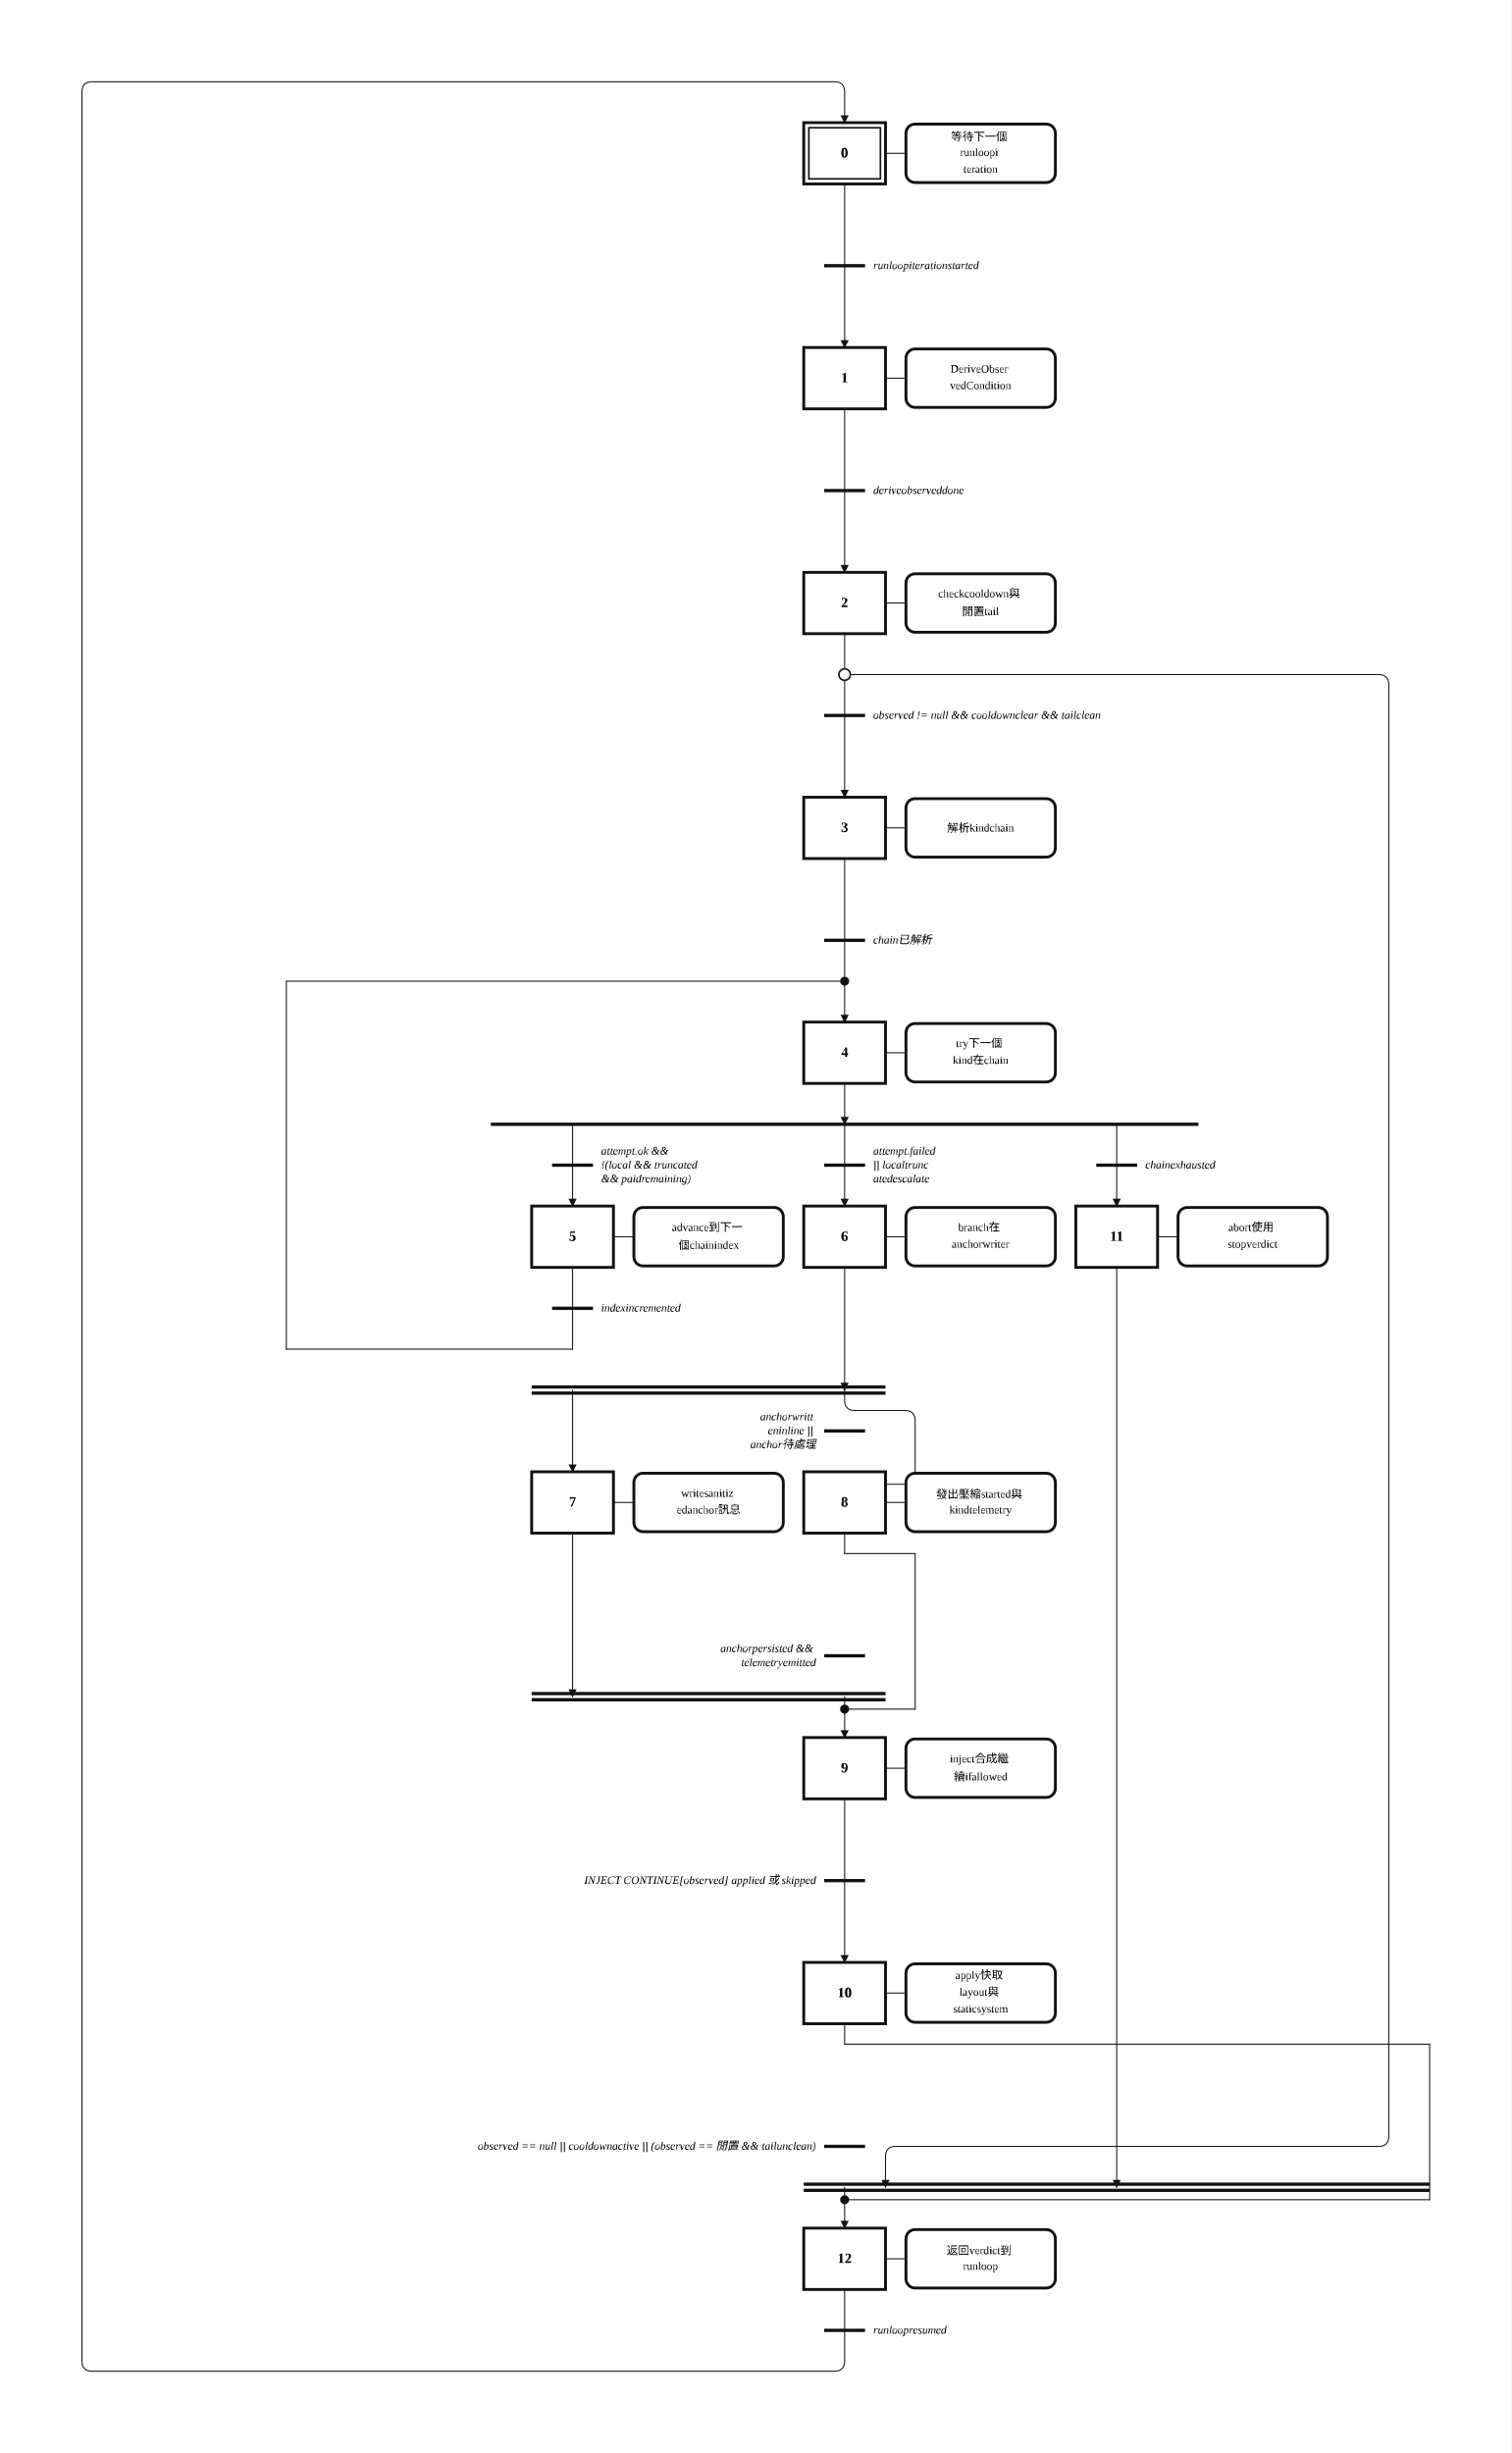
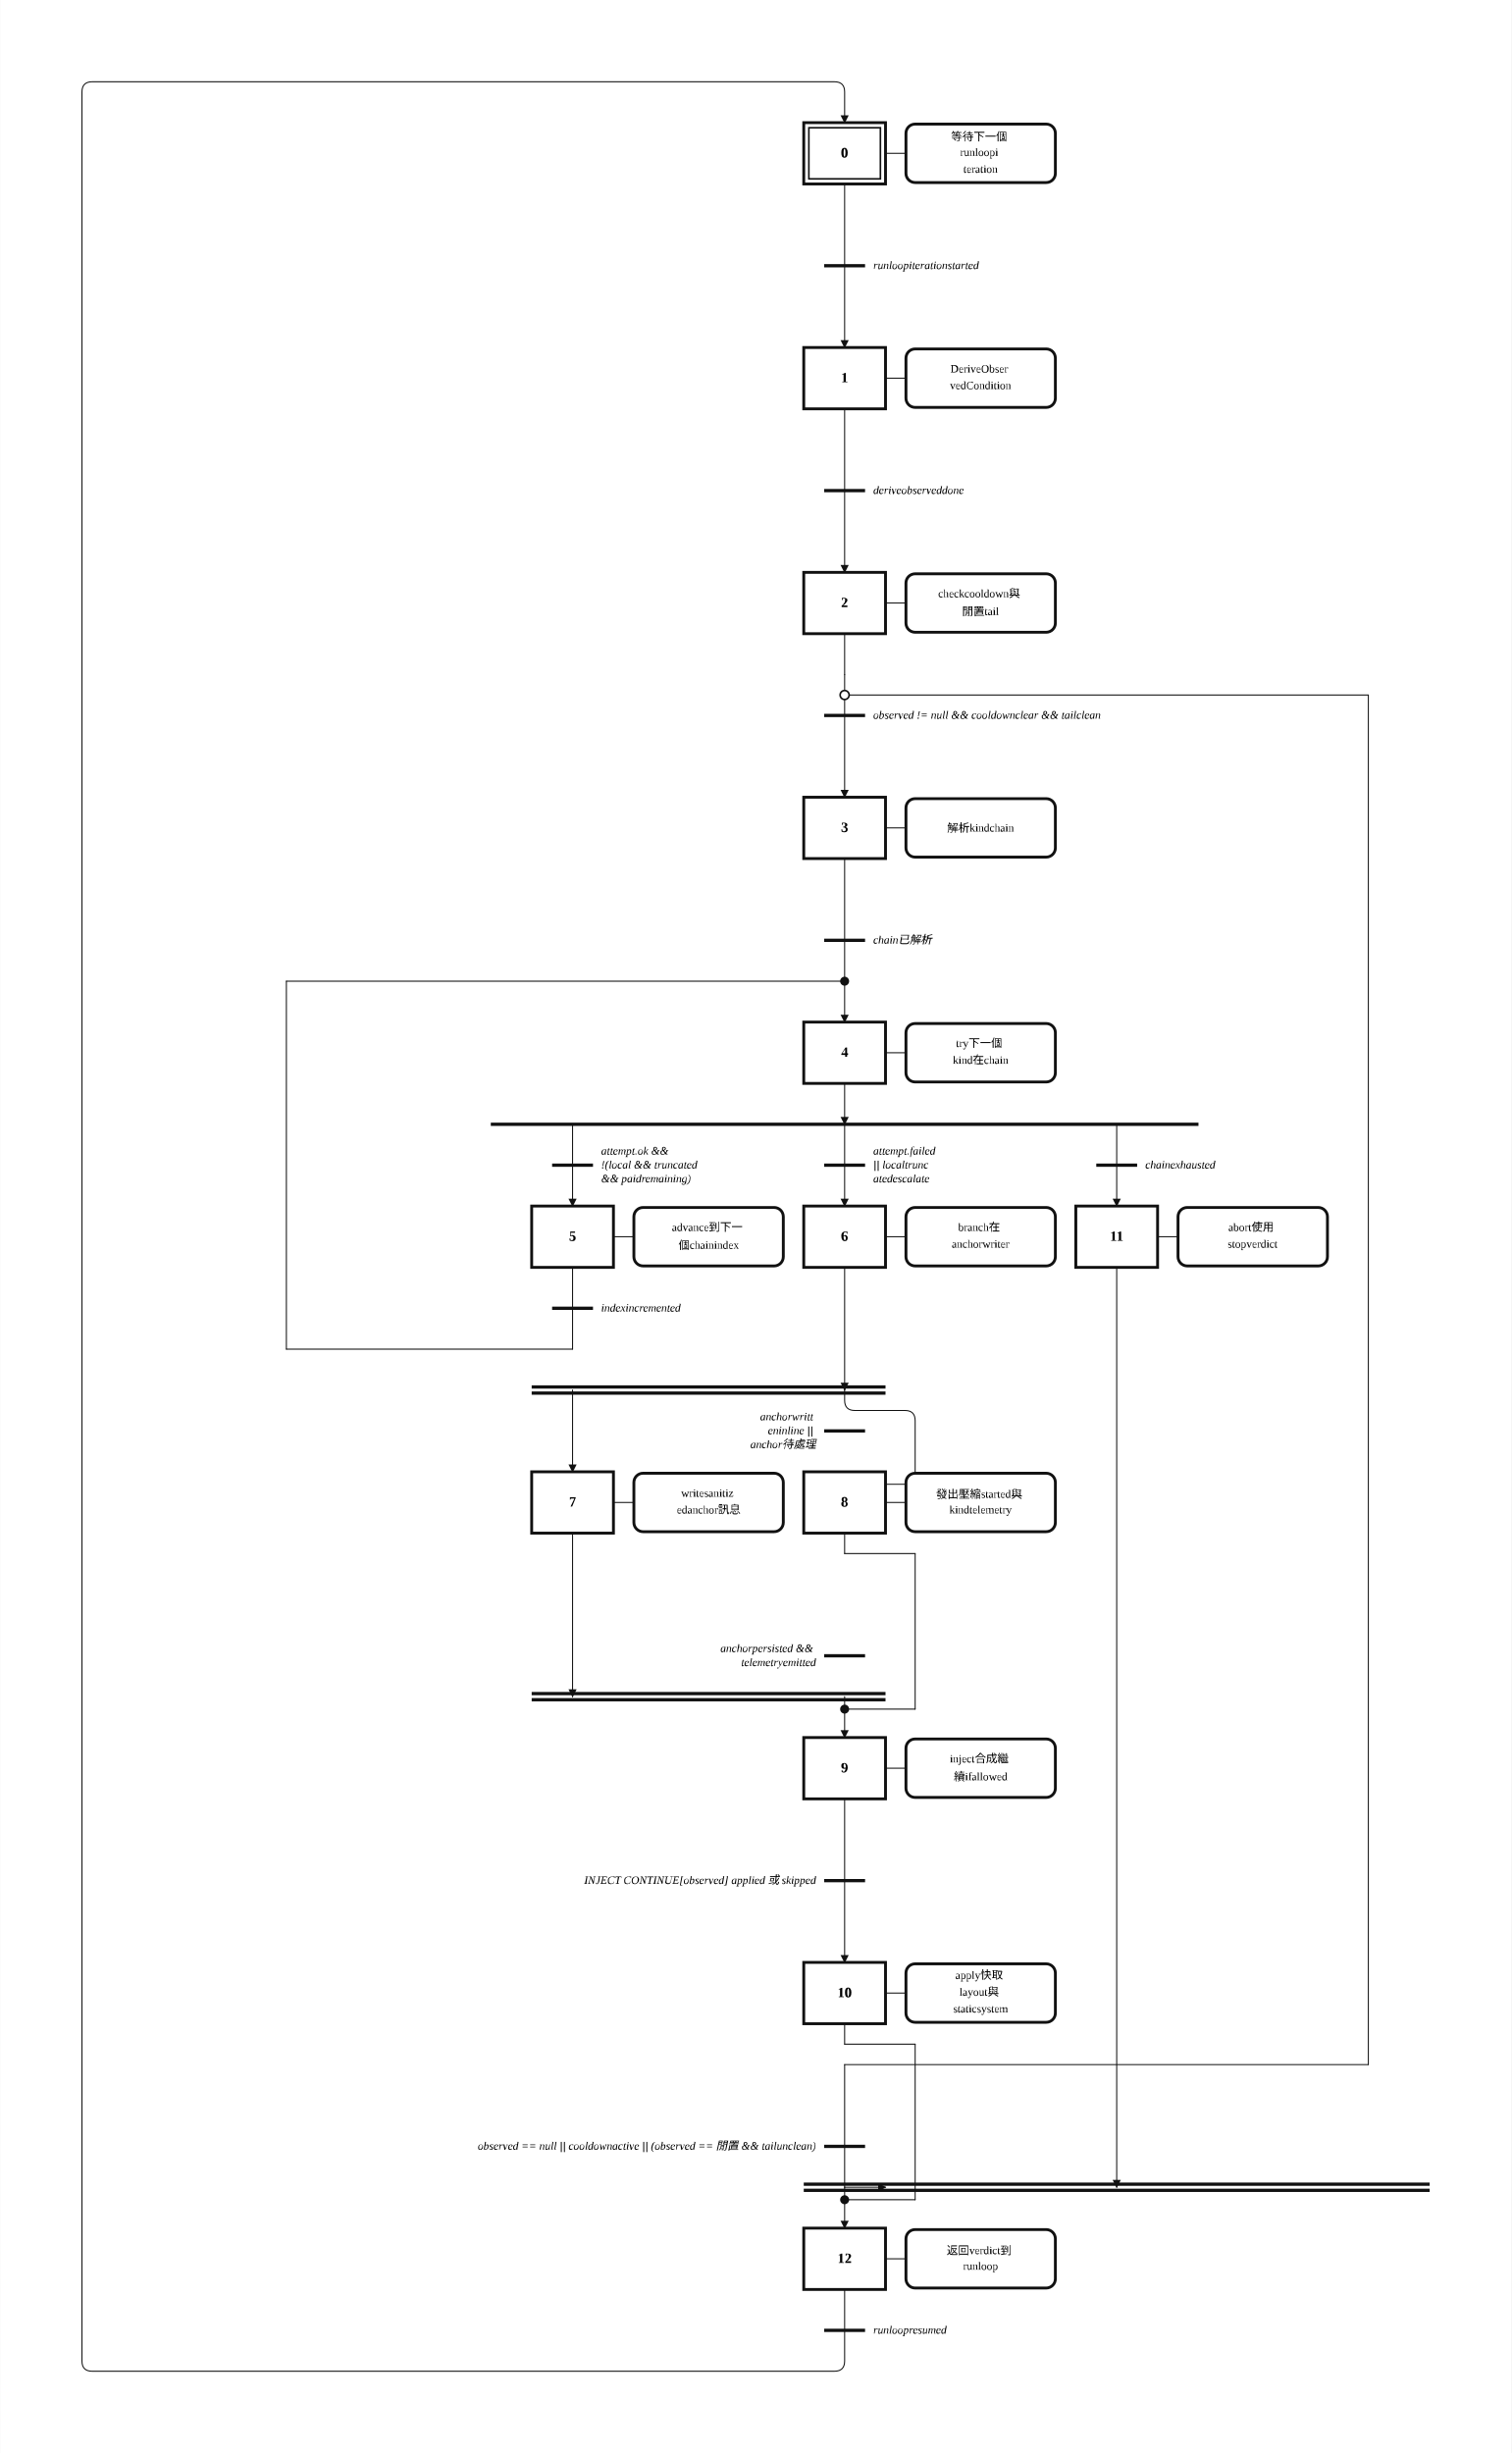
<svg xmlns="http://www.w3.org/2000/svg" width="1479" height="2400" viewBox="-18.00 -2.00 73.93 120.00" role="img">
  <style>
.step{fill:#fff;stroke:#111;stroke-width:.14}.step-inner{fill:none;stroke:#111;stroke-width:.08}
.action{fill:#fff;stroke:#111;stroke-width:.14}.gate{stroke:#111;stroke-width:.16}
.edge{fill:none;stroke:#111;stroke-width:.05;stroke-linecap:round;stroke-linejoin:round}.edge-arrow{marker-end:url(#arrow)}
.flyover-mask{stroke:#fff;stroke-width:.12;stroke-linecap:round}
.flyover{fill:none;stroke:#111;stroke-width:.05;stroke-linecap:round}
.junction{fill:#111;stroke:#111;stroke-width:0}.branch-junction{fill:#fff;stroke:#111;stroke-width:.08}
.assoc{stroke:#111;stroke-width:.05}.label{font:bold .7px 'Times New Roman', 'BiauKai', 'DFKai-SB', serif;text-anchor:middle;dominant-baseline:middle}
.action-label{font:.55px 'Times New Roman', 'BiauKai', 'DFKai-SB', serif;text-anchor:middle;dominant-baseline:middle}.gate-label{font:italic .55px 'Times New Roman', 'BiauKai', 'DFKai-SB', serif;text-anchor:start;dominant-baseline:middle}.gate-label-left{font:italic .55px 'Times New Roman', 'BiauKai', 'DFKai-SB', serif;text-anchor:end;dominant-baseline:middle}
</style>
  <defs>
    <marker id="arrow" markerWidth="0.4" markerHeight="0.4" refX="0.36" refY="0.2" orient="auto" markerUnits="userSpaceOnUse">
      <path d="M 0 0 L 0.4 0.2 L 0 0.4 z" fill="#111" />
    </marker>
  </defs>
  <rect x="-18.00" y="-2.00" width="73.93" height="120.00" fill="white" />
  <path class="edge edge-arrow" d="M 23.31 44.00 L 23.31 48.00" />
  <path class="edge" d="M 23.31 7.00 L 23.31 11.00" />
  <path class="edge edge-arrow" d="M 23.31 11.00 L 23.31 15.00" />
  <path class="edge" d="M 23.31 18.00 L 23.31 22.00" />
  <path class="edge edge-arrow" d="M 23.31 22.00 L 23.31 26.00" />
  <path class="edge" d="M 23.31 29.00 L 23.31 31.00" />
  <path class="edge" d="M 23.31 31.00 L 23.31 33.00" />
  <path class="edge edge-arrow" d="M 23.31 33.00 L 23.31 37.00" />
-   <path class="edge edge-arrow" d="M 23.31 31.00 L 49.43 31.00 Q 49.93 31.00 49.93 31.50 L 49.93 102.50 Q 49.93 103.00 49.43 103.00 L 25.81 103.00 Q 25.31 103.00 25.31 103.50 L 25.31 105.00" />
+   <path class="edge" d="M 23.31 32.00 L 48.93 32.00" />
+   <path class="edge" d="M 48.93 32.00 L 48.93 99.00" />
+   <path class="edge" d="M 48.93 99.00 L 23.31 99.00" />
+   <path class="edge" d="M 23.31 99.00 L 23.31 105.00" />
+   <path class="edge edge-arrow" d="M 23.31 105.00 L 25.31 105.00" />
  <path class="edge edge-arrow" d="M 23.31 105.00 L 23.31 107.00" />
  <path class="edge" d="M 23.31 40.00 L 23.31 44.00" />
  <path class="edge edge-arrow" d="M 23.31 51.00 L 23.31 53.00" />
  <path class="edge edge-arrow" d="M 10.00 53.00 L 10.00 57.00" />
  <path class="edge edge-arrow" d="M 23.31 53.00 L 23.31 57.00" />
  <path class="edge edge-arrow" d="M 36.62 53.00 L 36.62 57.00" />
  <path class="edge" d="M 10.00 60.00 L 10.00 62.00" />
  <path class="edge" d="M 10.00 62.00 L 10.00 64.00" />
  <path class="edge" d="M 10.00 64.00 L -4.00 64.00" />
  <path class="edge" d="M -4.00 64.00 L -4.00 46.00" />
  <path class="edge" d="M -4.00 46.00 L 23.31 46.00" />
  <path class="edge edge-arrow" d="M 23.31 60.00 L 23.31 66.00" />
  <path class="edge edge-arrow" d="M 10.00 66.00 L 10.00 70.00" />
  <path class="edge edge-arrow" d="M 23.31 66.00 L 23.31 66.50 Q 23.31 67.00 23.81 67.00 L 26.26 67.00 Q 26.76 67.00 26.76 67.50 L 26.76 70.11 Q 26.76 70.61 26.26 70.61 L 23.61 70.61 Q 23.31 70.61 23.31 70.31 L 23.31 70.00" />
  <path class="edge edge-arrow" d="M 10.00 73.00 L 10.00 81.00" />
  <path class="edge edge-arrow" d="M 23.31 81.00 L 23.31 83.00" />
  <path class="edge" d="M 23.31 73.00 L 23.31 74.00" />
  <path class="edge" d="M 23.31 74.00 L 26.76 74.00" />
  <path class="edge" d="M 26.76 74.00 L 26.76 81.61" />
  <path class="edge" d="M 26.76 81.61 L 23.31 81.61" />
  <path class="edge" d="M 23.31 86.00 L 23.31 90.00" />
  <path class="edge edge-arrow" d="M 23.31 90.00 L 23.31 94.00" />
  <path class="edge" d="M 23.31 97.00 L 23.31 98.00" />
-   <path class="edge" d="M 23.31 98.00 L 51.93 98.00" />
-   <path class="edge" d="M 51.93 98.00 L 51.93 105.61" />
-   <path class="edge" d="M 51.93 105.61 L 23.31 105.61" />
+   <path class="edge" d="M 23.31 98.00 L 26.76 98.00" />
+   <path class="edge" d="M 26.76 98.00 L 26.76 105.61" />
+   <path class="edge" d="M 26.76 105.61 L 23.31 105.61" />
  <path class="edge edge-arrow" d="M 36.62 60.00 L 36.62 105.00" />
  <path class="edge" d="M 23.31 110.00 L 23.31 112.00" />
  <path class="edge edge-arrow" d="M 23.31 112.00 L 23.31 113.50 Q 23.31 114.00 22.81 114.00 L -13.50 114.00 Q -14.00 114.00 -14.00 113.50 L -14.00 2.50 Q -14.00 2.00 -13.50 2.00 L 22.81 2.00 Q 23.31 2.00 23.31 2.50 L 23.31 4.00" />
  <rect class="step" x="21.31" y="4.00" width="4.00" height="3.00" />
  <rect class="step-inner" x="21.56" y="4.25" width="3.50" height="2.50" />
  <text class="label" x="23.31" y="5.50">0</text>
  <rect class="step" x="21.31" y="15.00" width="4.00" height="3.00" />
  <text class="label" x="23.31" y="16.50">1</text>
  <rect class="step" x="21.31" y="26.00" width="4.00" height="3.00" />
  <text class="label" x="23.31" y="27.50">2</text>
  <rect class="step" x="21.31" y="37.00" width="4.00" height="3.00" />
  <text class="label" x="23.31" y="38.50">3</text>
  <rect class="step" x="21.31" y="48.00" width="4.00" height="3.00" />
  <text class="label" x="23.31" y="49.50">4</text>
  <rect class="step" x="8.00" y="57.00" width="4.00" height="3.00" />
  <text class="label" x="10.00" y="58.50">5</text>
  <rect class="step" x="21.31" y="57.00" width="4.00" height="3.00" />
  <text class="label" x="23.31" y="58.50">6</text>
  <rect class="step" x="8.00" y="70.00" width="4.00" height="3.00" />
  <text class="label" x="10.00" y="71.50">7</text>
  <rect class="step" x="21.31" y="70.00" width="4.00" height="3.00" />
  <text class="label" x="23.31" y="71.50">8</text>
  <rect class="step" x="21.31" y="83.00" width="4.00" height="3.00" />
  <text class="label" x="23.31" y="84.50">9</text>
  <rect class="step" x="21.31" y="94.00" width="4.00" height="3.00" />
  <text class="label" x="23.31" y="95.50">10</text>
  <rect class="step" x="34.62" y="57.00" width="4.00" height="3.00" />
  <text class="label" x="36.62" y="58.50">11</text>
  <rect class="step" x="21.31" y="107.00" width="4.00" height="3.00" />
  <text class="label" x="23.31" y="108.50">12</text>
  <line class="assoc" x1="25.31" y1="5.50" x2="26.31" y2="5.50" />
  <rect class="action" x="26.31" y="4.07" width="7.31" height="2.86" rx="0.45" ry="0.45" />
  <text class="action-label" x="29.96" y="4.68">
    <tspan x="29.96" dy="0">等待下一個</tspan>
    <tspan x="29.96" dy="0.82">runloopi</tspan>
    <tspan x="29.96" dy="0.82">teration</tspan>
  </text>
  <line class="assoc" x1="25.31" y1="16.50" x2="26.31" y2="16.50" />
  <rect class="action" x="26.31" y="15.07" width="7.31" height="2.86" rx="0.45" ry="0.45" />
  <text class="action-label" x="29.96" y="16.09">
    <tspan x="29.96" dy="0">DeriveObser</tspan>
    <tspan x="29.96" dy="0.82">vedCondition</tspan>
  </text>
  <line class="assoc" x1="25.31" y1="27.50" x2="26.31" y2="27.50" />
  <rect class="action" x="26.31" y="26.07" width="7.31" height="2.86" rx="0.45" ry="0.45" />
  <text class="action-label" x="29.96" y="27.09">
    <tspan x="29.96" dy="0">checkcooldown與</tspan>
    <tspan x="29.96" dy="0.82">閒置tail</tspan>
  </text>
  <line class="assoc" x1="25.31" y1="38.50" x2="26.31" y2="38.50" />
  <rect class="action" x="26.31" y="37.07" width="7.31" height="2.86" rx="0.45" ry="0.45" />
  <text class="action-label" x="29.96" y="38.50">
    <tspan x="29.96" dy="0">解析kindchain</tspan>
  </text>
  <line class="assoc" x1="25.31" y1="49.50" x2="26.31" y2="49.50" />
  <rect class="action" x="26.31" y="48.07" width="7.31" height="2.86" rx="0.45" ry="0.45" />
  <text class="action-label" x="29.96" y="49.09">
    <tspan x="29.96" dy="0">try下一個</tspan>
    <tspan x="29.96" dy="0.82">kind在chain</tspan>
  </text>
  <line class="assoc" x1="12.00" y1="58.50" x2="13.00" y2="58.50" />
  <rect class="action" x="13.00" y="57.07" width="7.31" height="2.86" rx="0.45" ry="0.45" />
  <text class="action-label" x="16.66" y="58.09">
    <tspan x="16.66" dy="0">advance到下一</tspan>
    <tspan x="16.66" dy="0.82">個chainindex</tspan>
  </text>
  <line class="assoc" x1="25.31" y1="58.50" x2="26.31" y2="58.50" />
  <rect class="action" x="26.31" y="57.07" width="7.31" height="2.86" rx="0.45" ry="0.45" />
  <text class="action-label" x="29.96" y="58.09">
    <tspan x="29.96" dy="0">branch在</tspan>
    <tspan x="29.96" dy="0.82">anchorwriter</tspan>
  </text>
  <line class="assoc" x1="12.00" y1="71.50" x2="13.00" y2="71.50" />
  <rect class="action" x="13.00" y="70.07" width="7.31" height="2.86" rx="0.45" ry="0.45" />
  <text class="action-label" x="16.66" y="71.09">
    <tspan x="16.66" dy="0">writesanitiz</tspan>
    <tspan x="16.66" dy="0.82">edanchor訊息</tspan>
  </text>
  <line class="assoc" x1="25.31" y1="71.50" x2="26.31" y2="71.50" />
  <rect class="action" x="26.31" y="70.07" width="7.31" height="2.86" rx="0.45" ry="0.45" />
  <text class="action-label" x="29.96" y="71.09">
    <tspan x="29.96" dy="0">發出壓縮started與</tspan>
    <tspan x="29.96" dy="0.82">kindtelemetry</tspan>
  </text>
  <line class="assoc" x1="25.31" y1="84.50" x2="26.31" y2="84.50" />
  <rect class="action" x="26.31" y="83.07" width="7.31" height="2.86" rx="0.45" ry="0.45" />
  <text class="action-label" x="29.96" y="84.09">
    <tspan x="29.96" dy="0">inject合成繼</tspan>
    <tspan x="29.96" dy="0.82">續ifallowed</tspan>
  </text>
  <line class="assoc" x1="25.31" y1="95.50" x2="26.31" y2="95.50" />
  <rect class="action" x="26.31" y="94.07" width="7.31" height="2.86" rx="0.45" ry="0.45" />
  <text class="action-label" x="29.96" y="94.68">
    <tspan x="29.96" dy="0">apply快取</tspan>
    <tspan x="29.96" dy="0.82">layout與</tspan>
    <tspan x="29.96" dy="0.82">staticsystem</tspan>
  </text>
  <line class="assoc" x1="38.62" y1="58.50" x2="39.62" y2="58.50" />
  <rect class="action" x="39.62" y="57.07" width="7.31" height="2.86" rx="0.45" ry="0.45" />
  <text class="action-label" x="43.27" y="58.09">
    <tspan x="43.27" dy="0">abort使用</tspan>
    <tspan x="43.27" dy="0.82">stopverdict</tspan>
  </text>
  <line class="assoc" x1="25.31" y1="108.50" x2="26.31" y2="108.50" />
  <rect class="action" x="26.31" y="107.07" width="7.31" height="2.86" rx="0.45" ry="0.45" />
  <text class="action-label" x="29.96" y="108.09">
    <tspan x="29.96" dy="0">返回verdict到</tspan>
    <tspan x="29.96" dy="0.82">runloop</tspan>
  </text>
  <line class="gate" x1="22.31" y1="11.00" x2="24.31" y2="11.00" />
  <text class="gate-label" x="24.71" y="11.00">
    <tspan x="24.71" dy="0">runloopiterationstarted</tspan>
  </text>
  <line class="gate" x1="22.31" y1="22.00" x2="24.31" y2="22.00" />
  <text class="gate-label" x="24.71" y="22.00">
    <tspan x="24.71" dy="0">deriveobserveddone</tspan>
  </text>
  <line class="gate" x1="22.31" y1="33.00" x2="24.31" y2="33.00" />
  <text class="gate-label" x="24.71" y="33.00">
    <tspan x="24.71" dy="0">observed != null &amp;&amp; cooldownclear &amp;&amp; tailclean</tspan>
  </text>
  <line class="gate" x1="21.31" y1="104.85" x2="51.93" y2="104.85" />
  <line class="gate" x1="21.31" y1="105.15" x2="51.93" y2="105.15" />
  <line class="gate" x1="22.31" y1="44.00" x2="24.31" y2="44.00" />
  <text class="gate-label" x="24.71" y="44.00">
    <tspan x="24.71" dy="0">chain已解析</tspan>
  </text>
  <line class="gate" x1="6.00" y1="53.00" x2="40.62" y2="53.00" />
  <line class="gate" x1="9.00" y1="62.00" x2="11.00" y2="62.00" />
  <text class="gate-label" x="11.40" y="62.00">
    <tspan x="11.40" dy="0">indexincremented</tspan>
  </text>
  <line class="gate" x1="8.00" y1="65.85" x2="25.31" y2="65.85" />
  <line class="gate" x1="8.00" y1="66.15" x2="25.31" y2="66.15" />
  <line class="gate" x1="8.00" y1="80.85" x2="25.31" y2="80.85" />
  <line class="gate" x1="8.00" y1="81.15" x2="25.31" y2="81.15" />
  <line class="gate" x1="22.31" y1="90.00" x2="24.31" y2="90.00" />
  <text class="gate-label-left" x="21.91" y="90.00">
    <tspan x="21.91" dy="0">INJECT CONTINUE[observed] applied 或 skipped</tspan>
  </text>
  <line class="gate" x1="22.31" y1="112.00" x2="24.31" y2="112.00" />
  <text class="gate-label" x="24.71" y="112.00">
    <tspan x="24.71" dy="0">runloopresumed</tspan>
  </text>
  <line class="gate" x1="22.31" y1="103.00" x2="24.31" y2="103.00" />
  <text class="gate-label-left" x="21.91" y="103.00">
    <tspan x="21.91" dy="0">observed == null || cooldownactive || (observed == 閒置 &amp;&amp; tailunclean)</tspan>
  </text>
  <line class="gate" x1="9.00" y1="55.00" x2="11.00" y2="55.00" />
  <text class="gate-label" x="11.40" y="54.32">
    <tspan x="11.40" dy="0">attempt.ok &amp;&amp;</tspan>
    <tspan x="11.40" dy="0.68">!(local &amp;&amp; truncated</tspan>
    <tspan x="11.40" dy="0.68">&amp;&amp; paidremaining)</tspan>
  </text>
  <line class="gate" x1="22.31" y1="55.00" x2="24.31" y2="55.00" />
  <text class="gate-label" x="24.71" y="54.32">
    <tspan x="24.71" dy="0">attempt.failed</tspan>
    <tspan x="24.71" dy="0.68">|| localtrunc</tspan>
    <tspan x="24.71" dy="0.68">atedescalate</tspan>
  </text>
  <line class="gate" x1="35.62" y1="55.00" x2="37.62" y2="55.00" />
  <text class="gate-label" x="38.02" y="55.00">
    <tspan x="38.02" dy="0">chainexhausted</tspan>
  </text>
  <line class="gate" x1="22.31" y1="68.00" x2="24.31" y2="68.00" />
  <text class="gate-label-left" x="21.91" y="67.32">
    <tspan x="21.91" dy="0">anchorwritt</tspan>
    <tspan x="21.91" dy="0.68">eninline ||</tspan>
    <tspan x="21.91" dy="0.68">anchor待處理</tspan>
  </text>
  <line class="gate" x1="22.31" y1="79.00" x2="24.31" y2="79.00" />
  <text class="gate-label-left" x="21.91" y="78.66">
    <tspan x="21.91" dy="0">anchorpersisted &amp;&amp;</tspan>
    <tspan x="21.91" dy="0.68">telemetryemitted</tspan>
  </text>
  <circle class="junction" cx="23.31" cy="46.00" r="0.22" />
+   <circle class="branch-junction" cx="23.31" cy="32.00" r="0.22" />
  <circle class="junction" cx="23.31" cy="105.61" r="0.22" />
  <circle class="junction" cx="23.31" cy="81.61" r="0.22" />
-   <circle class="branch-junction" cx="23.31" cy="31.00" r="0.28" />
</svg>
